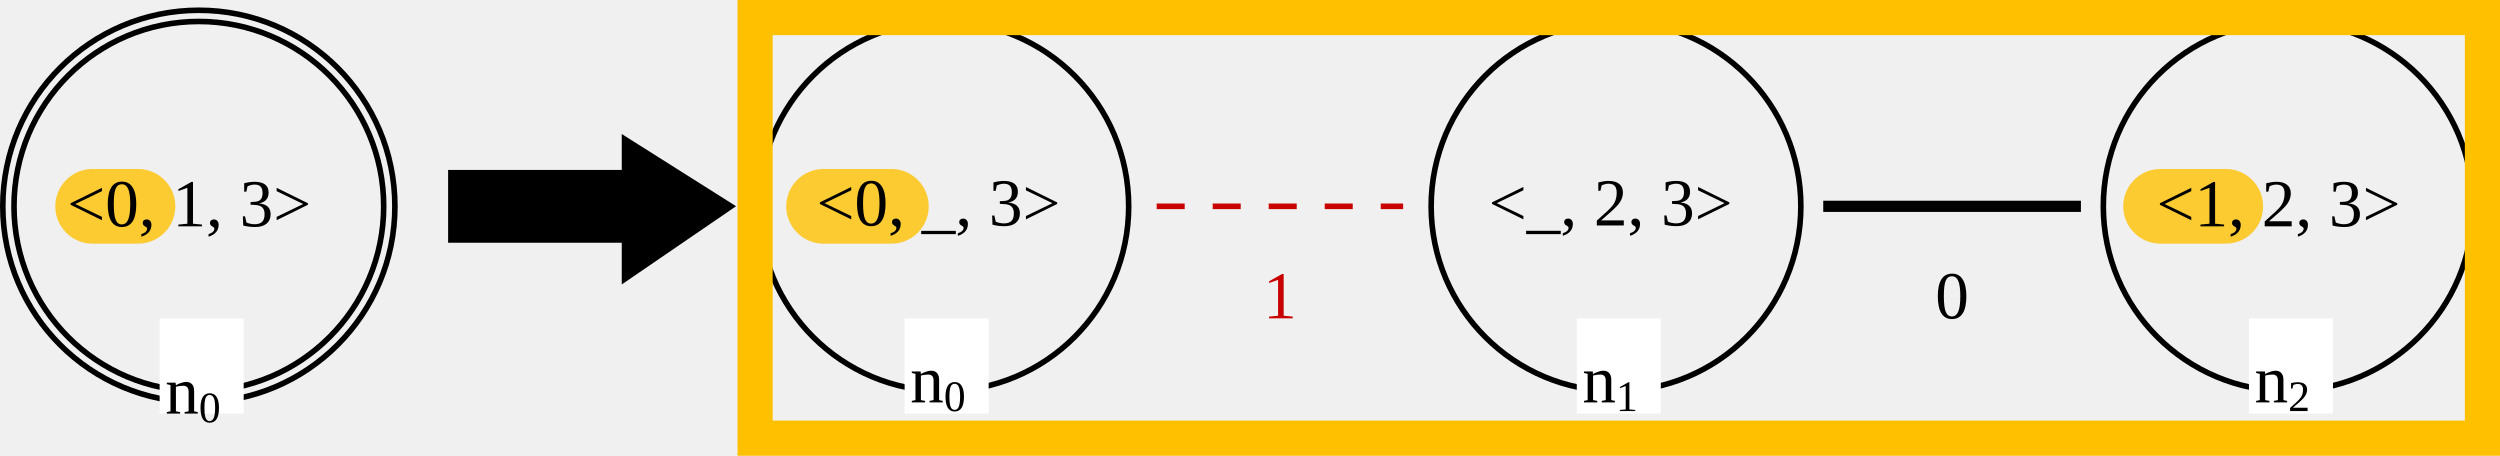
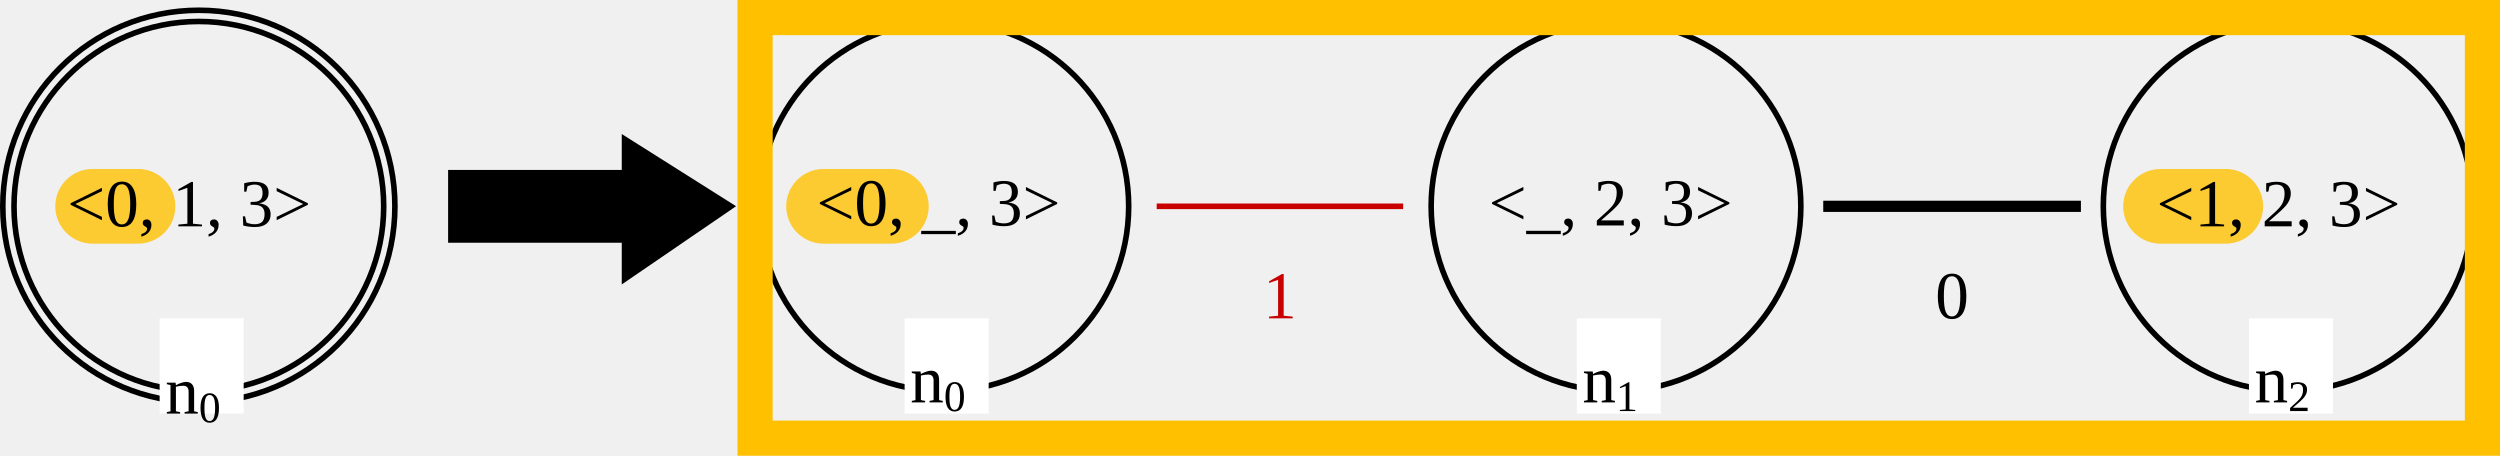
<svg xmlns="http://www.w3.org/2000/svg" version="1.1" font="Noto Sans Regular" font-size="12px" width="446.319" height="81.363" id="svg3">
  <defs id="defs3" />
  <path style="fill:none;stroke:#ffc000;stroke-width:13.333;stroke-linecap:round;stroke-linejoin:round;stroke-dasharray:none;stroke-opacity:0.795" d="m 16.537,36.833 h 8.098" id="path1" />
  <circle id="LGn0_0" cx="35.5" cy="36.833" r="33" fill="none" stroke="#000000" stroke-width="1" stroke-linecap="square" />
  <circle id="LGn0_1" cx="35.5" cy="36.833" r="35" fill="none" stroke="#000000" stroke-width="1" stroke-linecap="square" />
  <text id="LGn0_2" x="12.01" y="40.409" fill="#000000">&lt;0, 1, 3&gt;</text>
  <rect id="LGn0_3" x="28.5" y="56.833" width="15" height="17" fill="#ffffff" />
  <text id="LGn0_4" x="29.5" y="73.833" fill="#000000">n<tspan style="font-size:65%;baseline-shift:sub" id="tspan1">0</tspan>
  </text>
  <polygon id="0" points="111,29 111,23 130,35 111,48 111,41 80,41 80,29 " stroke="#000000" stroke-width="1" stroke-linecap="square" fill="#000000" transform="translate(0.5,1.833334)" />
  <circle id="RGn1_0" cx="288.5" cy="36.833" r="33" fill="none" stroke="#000000" stroke-width="1" stroke-linecap="square" />
  <text id="RGn1_1" x="265.778" y="40.253" fill="#000000">&lt;_, 2, 3&gt;</text>
  <rect id="RGn1_2" x="281.5" y="56.833" width="15" height="17" fill="#ffffff" />
  <text id="RGn1_3" x="282.5" y="71.833" fill="#000000">n<tspan style="font-size:65%;baseline-shift:sub" id="tspan3">1</tspan>
  </text>
  <circle id="RGn2_4" cx="408.5" cy="36.833" r="33" fill="none" stroke="#000000" stroke-width="1" stroke-linecap="square" />
  <path style="fill:none;stroke:#ffc000;stroke-width:13.333;stroke-linecap:round;stroke-linejoin:round;stroke-dasharray:none;stroke-opacity:0.795" d="m 385.718,36.833 h 11.642" id="path3" />
  <text id="RGn2_5" x="385.01" y="40.403" fill="#000000">&lt;1, 2, 3&gt;</text>
  <rect id="RGn2_6" x="401.5" y="56.833" width="15" height="17" fill="#ffffff" />
  <text id="RGn2_7" x="402.5" y="71.833" fill="#000000">n<tspan style="font-size:65%;baseline-shift:sub" id="tspan4">2</tspan>
  </text>
  <circle id="RGn0_8" cx="168.5" cy="36.833" r="33" fill="none" stroke="#000000" stroke-width="1" stroke-linecap="square" style="fill:none;fill-opacity:0.798" />
  <path style="fill:none;stroke:#ffc000;stroke-width:13.333;stroke-linecap:round;stroke-linejoin:round;stroke-dasharray:none;stroke-opacity:0.795" d="m 147.03,36.833 h 12.106" id="path2" />
  <text id="RGn0_9" x="145.778" y="40.259" fill="#000000">&lt;0, _, 3&gt;</text>
  <rect id="RGn0_10" x="161.5" y="56.833" width="15" height="17" fill="#ffffff" />
  <text id="RGn0_11" x="162.5" y="71.833" fill="#000000">n<tspan style="font-size:65%;baseline-shift:sub" id="tspan2">0</tspan>
  </text>
  <line id="RGn1_0_n2_12" x1="326.5" y1="36.833" x2="370.5" y2="36.833" stroke="#000000" stroke-width="2" stroke-linecap="square" />
  <text id="RGn1_0_n2_13" x="345.5" y="56.833" fill="#000000">0</text>
-   <line id="RGn0_1_n1_14" x1="206.5" y1="36.833" x2="250.5" y2="36.833" stroke="#c80000" stroke-width="1" stroke-linecap="butt" stroke-dasharray="5" />
+   <line id="RGn0_1_n1_14" x1="206.5" y1="36.833" x2="250.5" y2="36.833" stroke="#c80000" stroke-width="1" stroke-linecap="butt" stroke-dasharray="5" style="stroke-dasharray:none" />
  <text id="RGn0_1_n1_15" x="225.5" y="56.833" fill="#c80000">1</text>
  <rect style="fill:none;stroke:#ffc000;stroke-width:6.277;stroke-linecap:square;stroke-linejoin:miter;stroke-dasharray:none;stroke-opacity:1" id="rect1" width="308.375" height="75.086" x="134.805" y="3.138" />
</svg>
